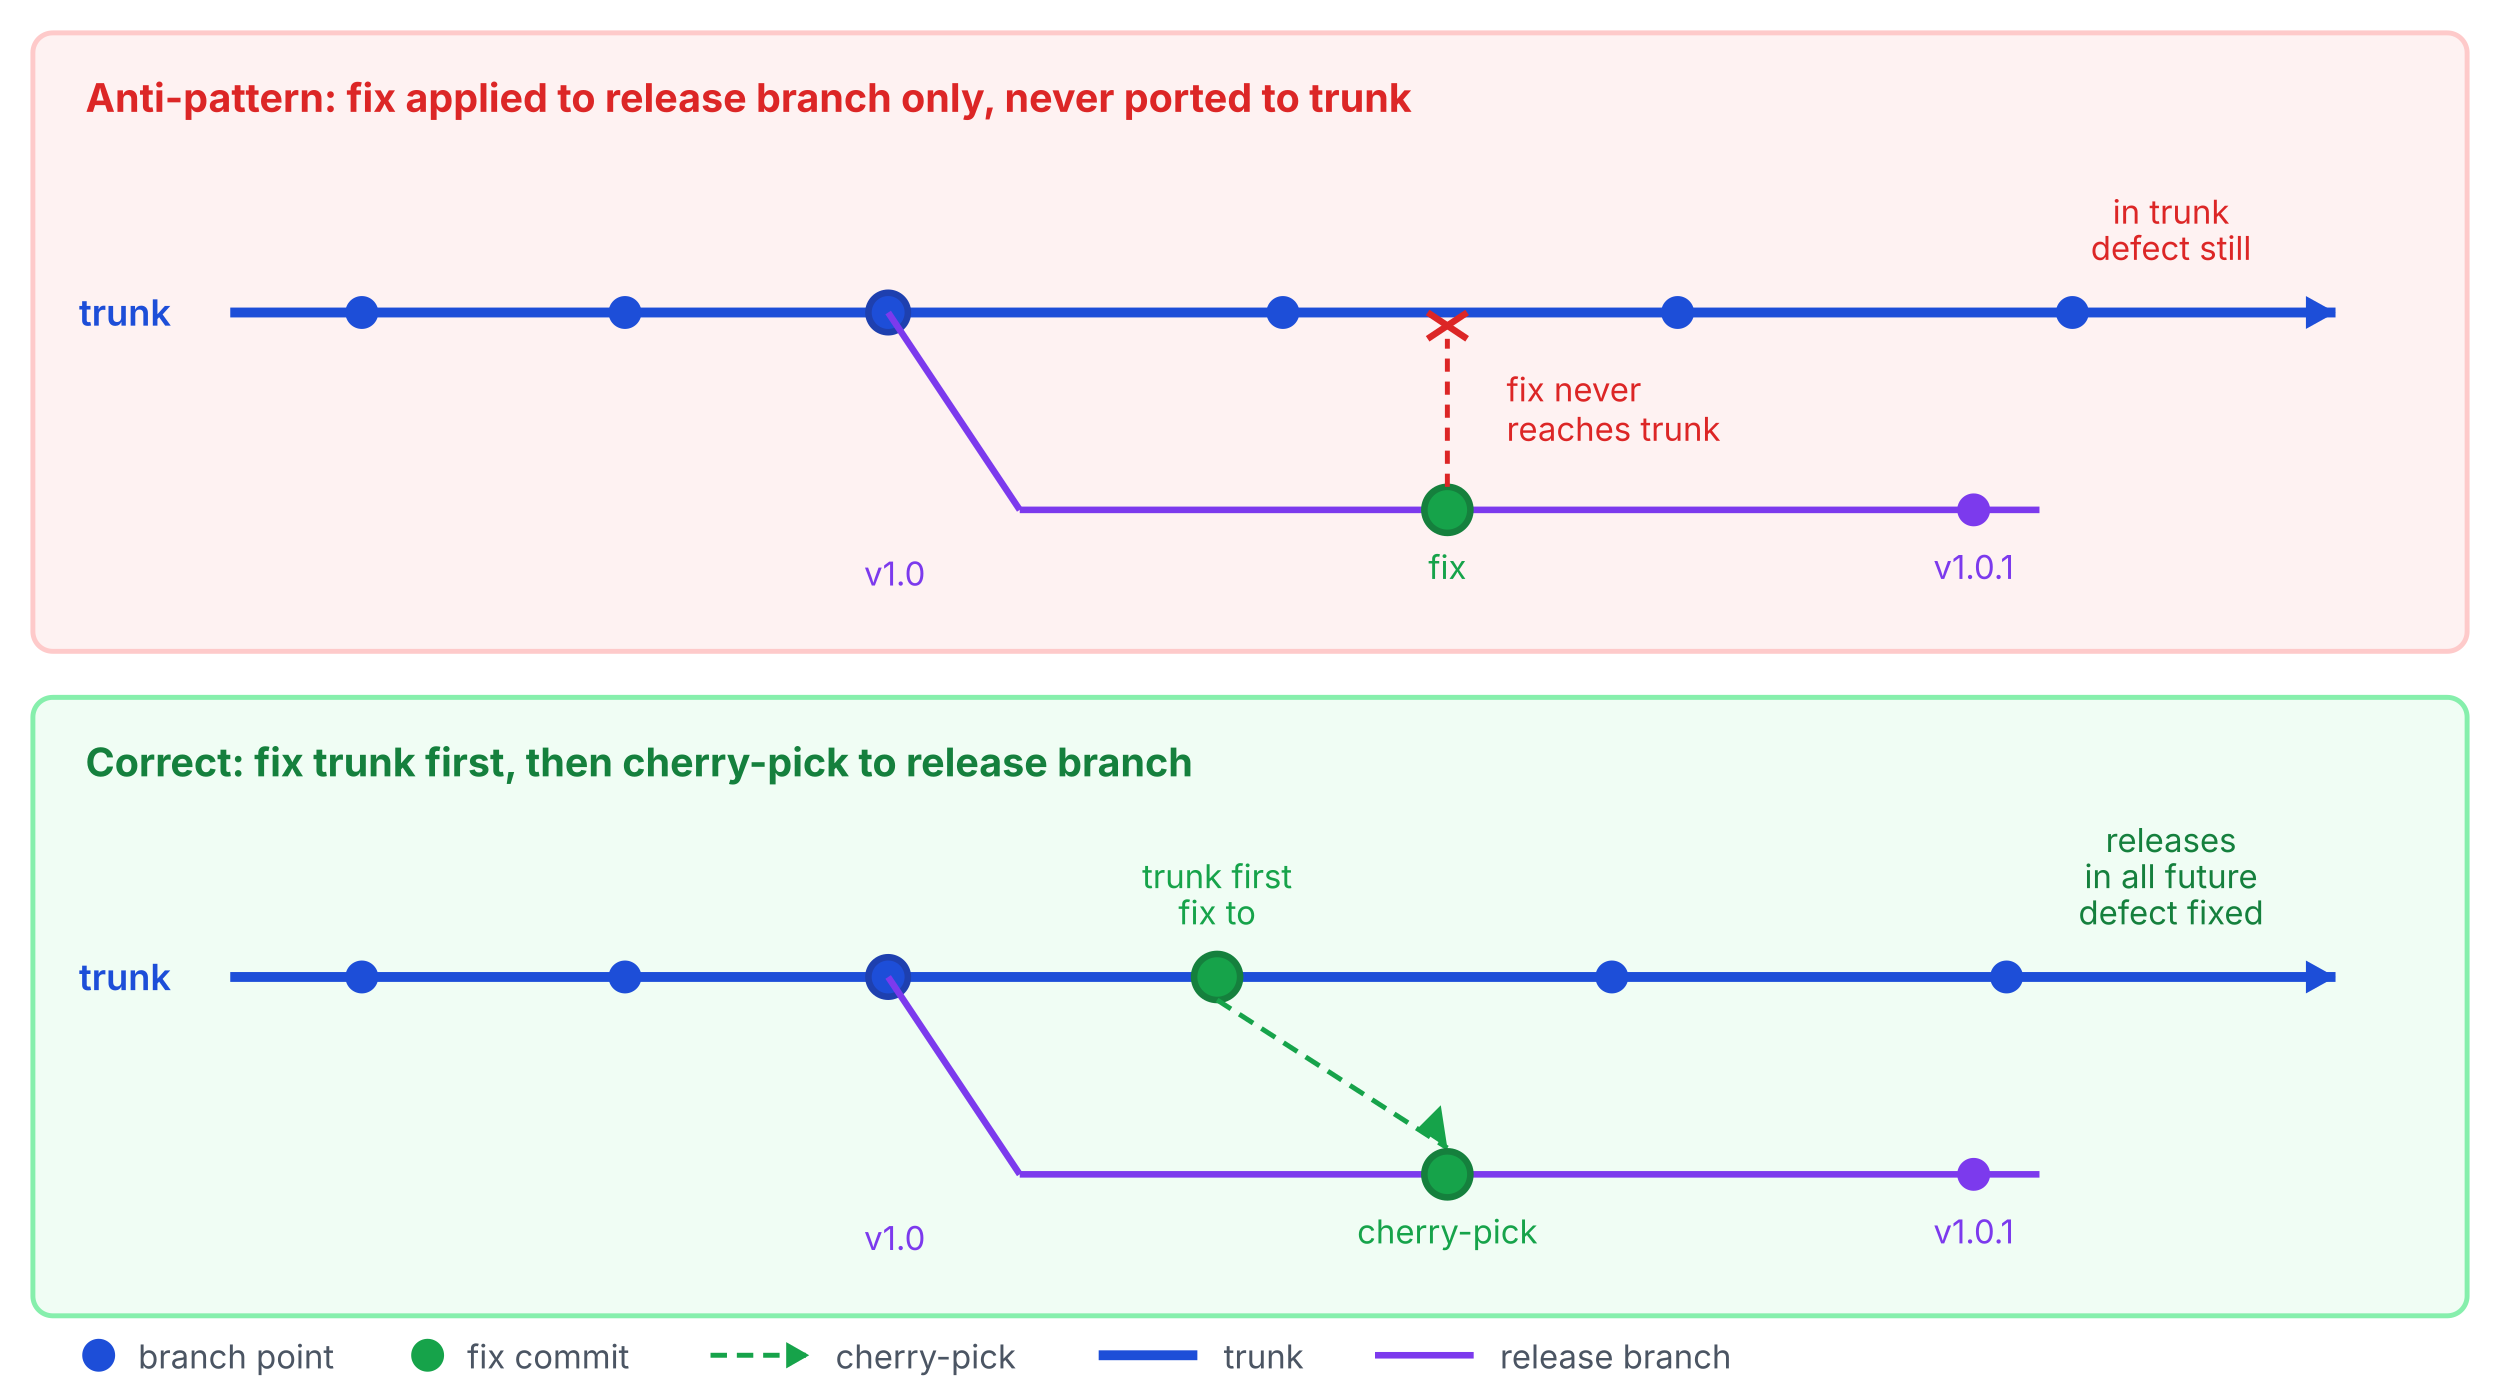
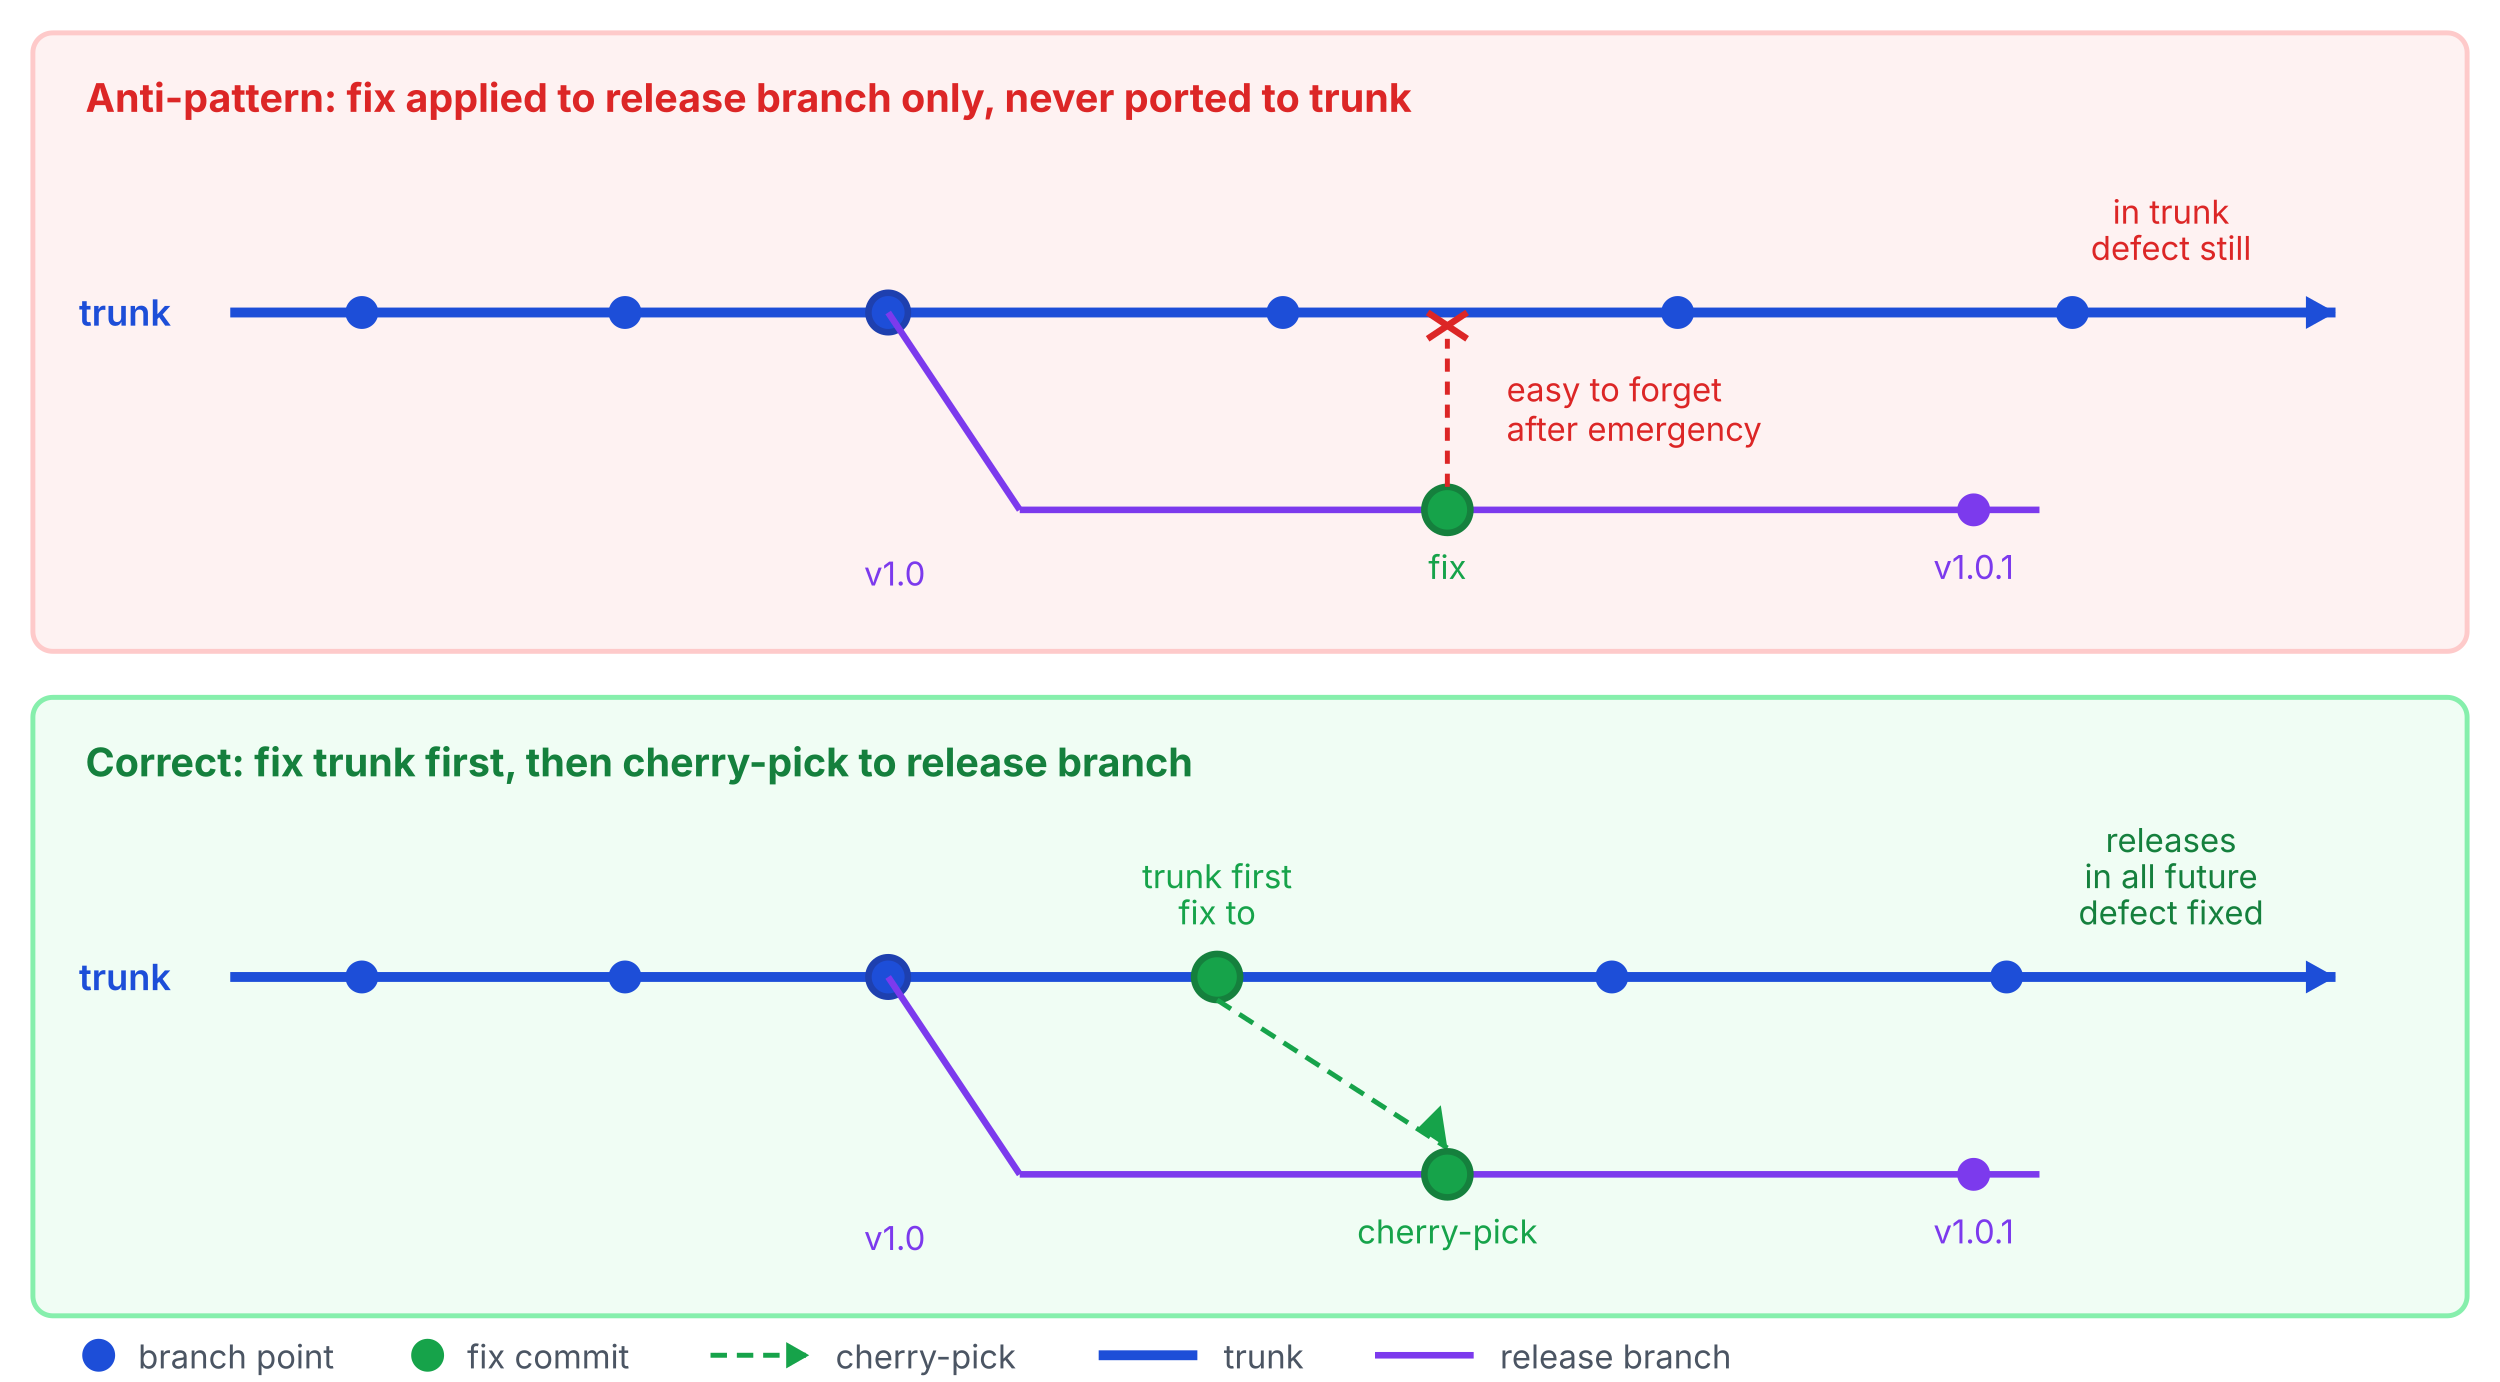
<svg xmlns="http://www.w3.org/2000/svg" viewBox="0 0 760 420" width="760" height="420" font-family="system-ui, -apple-system, sans-serif">
  <rect x="10" y="10" width="740" height="188" rx="6" fill="#FEF2F2" stroke="#FECACA" stroke-width="1.5" />
  <text x="26" y="34" font-size="12" font-weight="700" fill="#DC2626">Anti-pattern: fix applied to release branch only, never ported to trunk</text>
  <line x1="70" y1="95" x2="710" y2="95" stroke="#1D4ED8" stroke-width="3" />
  <polygon points="710,95 701,90 701,100" fill="#1D4ED8" />
  <text x="24" y="99" font-size="11" font-weight="600" fill="#1D4ED8">trunk</text>
  <circle cx="110" cy="95" r="5" fill="#1D4ED8" />
  <circle cx="190" cy="95" r="5" fill="#1D4ED8" />
  <circle cx="270" cy="95" r="6" fill="#1D4ED8" stroke="#1E40AF" stroke-width="2" />
  <circle cx="390" cy="95" r="5" fill="#1D4ED8" />
  <circle cx="510" cy="95" r="5" fill="#1D4ED8" />
  <circle cx="630" cy="95" r="5" fill="#1D4ED8" />
  <text x="660" y="79" font-size="10" fill="#DC2626" text-anchor="middle">defect still</text>
  <text x="660" y="68" font-size="10" fill="#DC2626" text-anchor="middle">in trunk</text>
  <line x1="270" y1="95" x2="310" y2="155" stroke="#7C3AED" stroke-width="2" />
  <line x1="310" y1="155" x2="620" y2="155" stroke="#7C3AED" stroke-width="2" />
  <text x="272" y="178" font-size="10" fill="#7C3AED" text-anchor="middle">v1.0</text>
  <circle cx="440" cy="155" r="7" fill="#16A34A" stroke="#15803D" stroke-width="2" />
  <text x="440" y="176" font-size="10" fill="#16A34A" text-anchor="middle">fix</text>
  <circle cx="600" cy="155" r="5" fill="#7C3AED" />
  <text x="600" y="176" font-size="10" fill="#7C3AED" text-anchor="middle">v1.0.1</text>
  <line x1="440" y1="148" x2="440" y2="103" stroke="#DC2626" stroke-width="1.5" stroke-dasharray="4,3" />
-   <text x="458" y="122" font-size="10" fill="#DC2626">fix never</text>
-   <text x="458" y="134" font-size="10" fill="#DC2626">reaches trunk</text>
+   <text x="458" y="122" font-size="10" fill="#DC2626">easy to forget</text>
+   <text x="458" y="134" font-size="10" fill="#DC2626">after emergency</text>
  <line x1="434" y1="103" x2="446" y2="95" stroke="#DC2626" stroke-width="2" />
  <line x1="446" y1="103" x2="434" y2="95" stroke="#DC2626" stroke-width="2" />
  <rect x="10" y="212" width="740" height="188" rx="6" fill="#F0FDF4" stroke="#86EFAC" stroke-width="1.5" />
  <text x="26" y="236" font-size="12" font-weight="700" fill="#15803D">Correct: fix trunk first, then cherry-pick to release branch</text>
  <line x1="70" y1="297" x2="710" y2="297" stroke="#1D4ED8" stroke-width="3" />
  <polygon points="710,297 701,292 701,302" fill="#1D4ED8" />
  <text x="24" y="301" font-size="11" font-weight="600" fill="#1D4ED8">trunk</text>
  <circle cx="110" cy="297" r="5" fill="#1D4ED8" />
  <circle cx="190" cy="297" r="5" fill="#1D4ED8" />
  <circle cx="270" cy="297" r="6" fill="#1D4ED8" stroke="#1E40AF" stroke-width="2" />
  <circle cx="370" cy="297" r="7" fill="#16A34A" stroke="#15803D" stroke-width="2" />
  <text x="370" y="281" font-size="10" fill="#16A34A" text-anchor="middle">fix to</text>
  <text x="370" y="270" font-size="10" fill="#16A34A" text-anchor="middle">trunk first</text>
  <circle cx="490" cy="297" r="5" fill="#1D4ED8" />
  <circle cx="610" cy="297" r="5" fill="#1D4ED8" />
  <text x="660" y="281" font-size="10" fill="#15803D" text-anchor="middle">defect fixed</text>
  <text x="660" y="270" font-size="10" fill="#15803D" text-anchor="middle">in all future</text>
  <text x="660" y="259" font-size="10" fill="#15803D" text-anchor="middle">releases</text>
  <line x1="270" y1="297" x2="310" y2="357" stroke="#7C3AED" stroke-width="2" />
  <line x1="310" y1="357" x2="620" y2="357" stroke="#7C3AED" stroke-width="2" />
  <text x="272" y="380" font-size="10" fill="#7C3AED" text-anchor="middle">v1.0</text>
  <line x1="370" y1="304" x2="440" y2="349" stroke="#16A34A" stroke-width="1.5" stroke-dasharray="5,3" />
  <polygon points="440,349 431,343 438,336" fill="#16A34A" />
  <circle cx="440" cy="357" r="7" fill="#16A34A" stroke="#15803D" stroke-width="2" />
  <text x="440" y="378" font-size="10" fill="#16A34A" text-anchor="middle">cherry-pick</text>
  <circle cx="600" cy="357" r="5" fill="#7C3AED" />
  <text x="600" y="378" font-size="10" fill="#7C3AED" text-anchor="middle">v1.0.1</text>
  <circle cx="30" cy="412" r="5" fill="#1D4ED8" />
  <text x="42" y="416" font-size="10" fill="#4B5563">branch point</text>
  <circle cx="130" cy="412" r="5" fill="#16A34A" />
  <text x="142" y="416" font-size="10" fill="#4B5563">fix commit</text>
  <line x1="216" y1="412" x2="246" y2="412" stroke="#16A34A" stroke-width="1.5" stroke-dasharray="5,3" />
  <polygon points="246,412 239,408 239,416" fill="#16A34A" />
  <text x="254" y="416" font-size="10" fill="#4B5563">cherry-pick</text>
  <line x1="334" y1="412" x2="364" y2="412" stroke="#1D4ED8" stroke-width="3" />
  <text x="372" y="416" font-size="10" fill="#4B5563">trunk</text>
  <line x1="418" y1="412" x2="448" y2="412" stroke="#7C3AED" stroke-width="2" />
  <text x="456" y="416" font-size="10" fill="#4B5563">release branch</text>
</svg>
